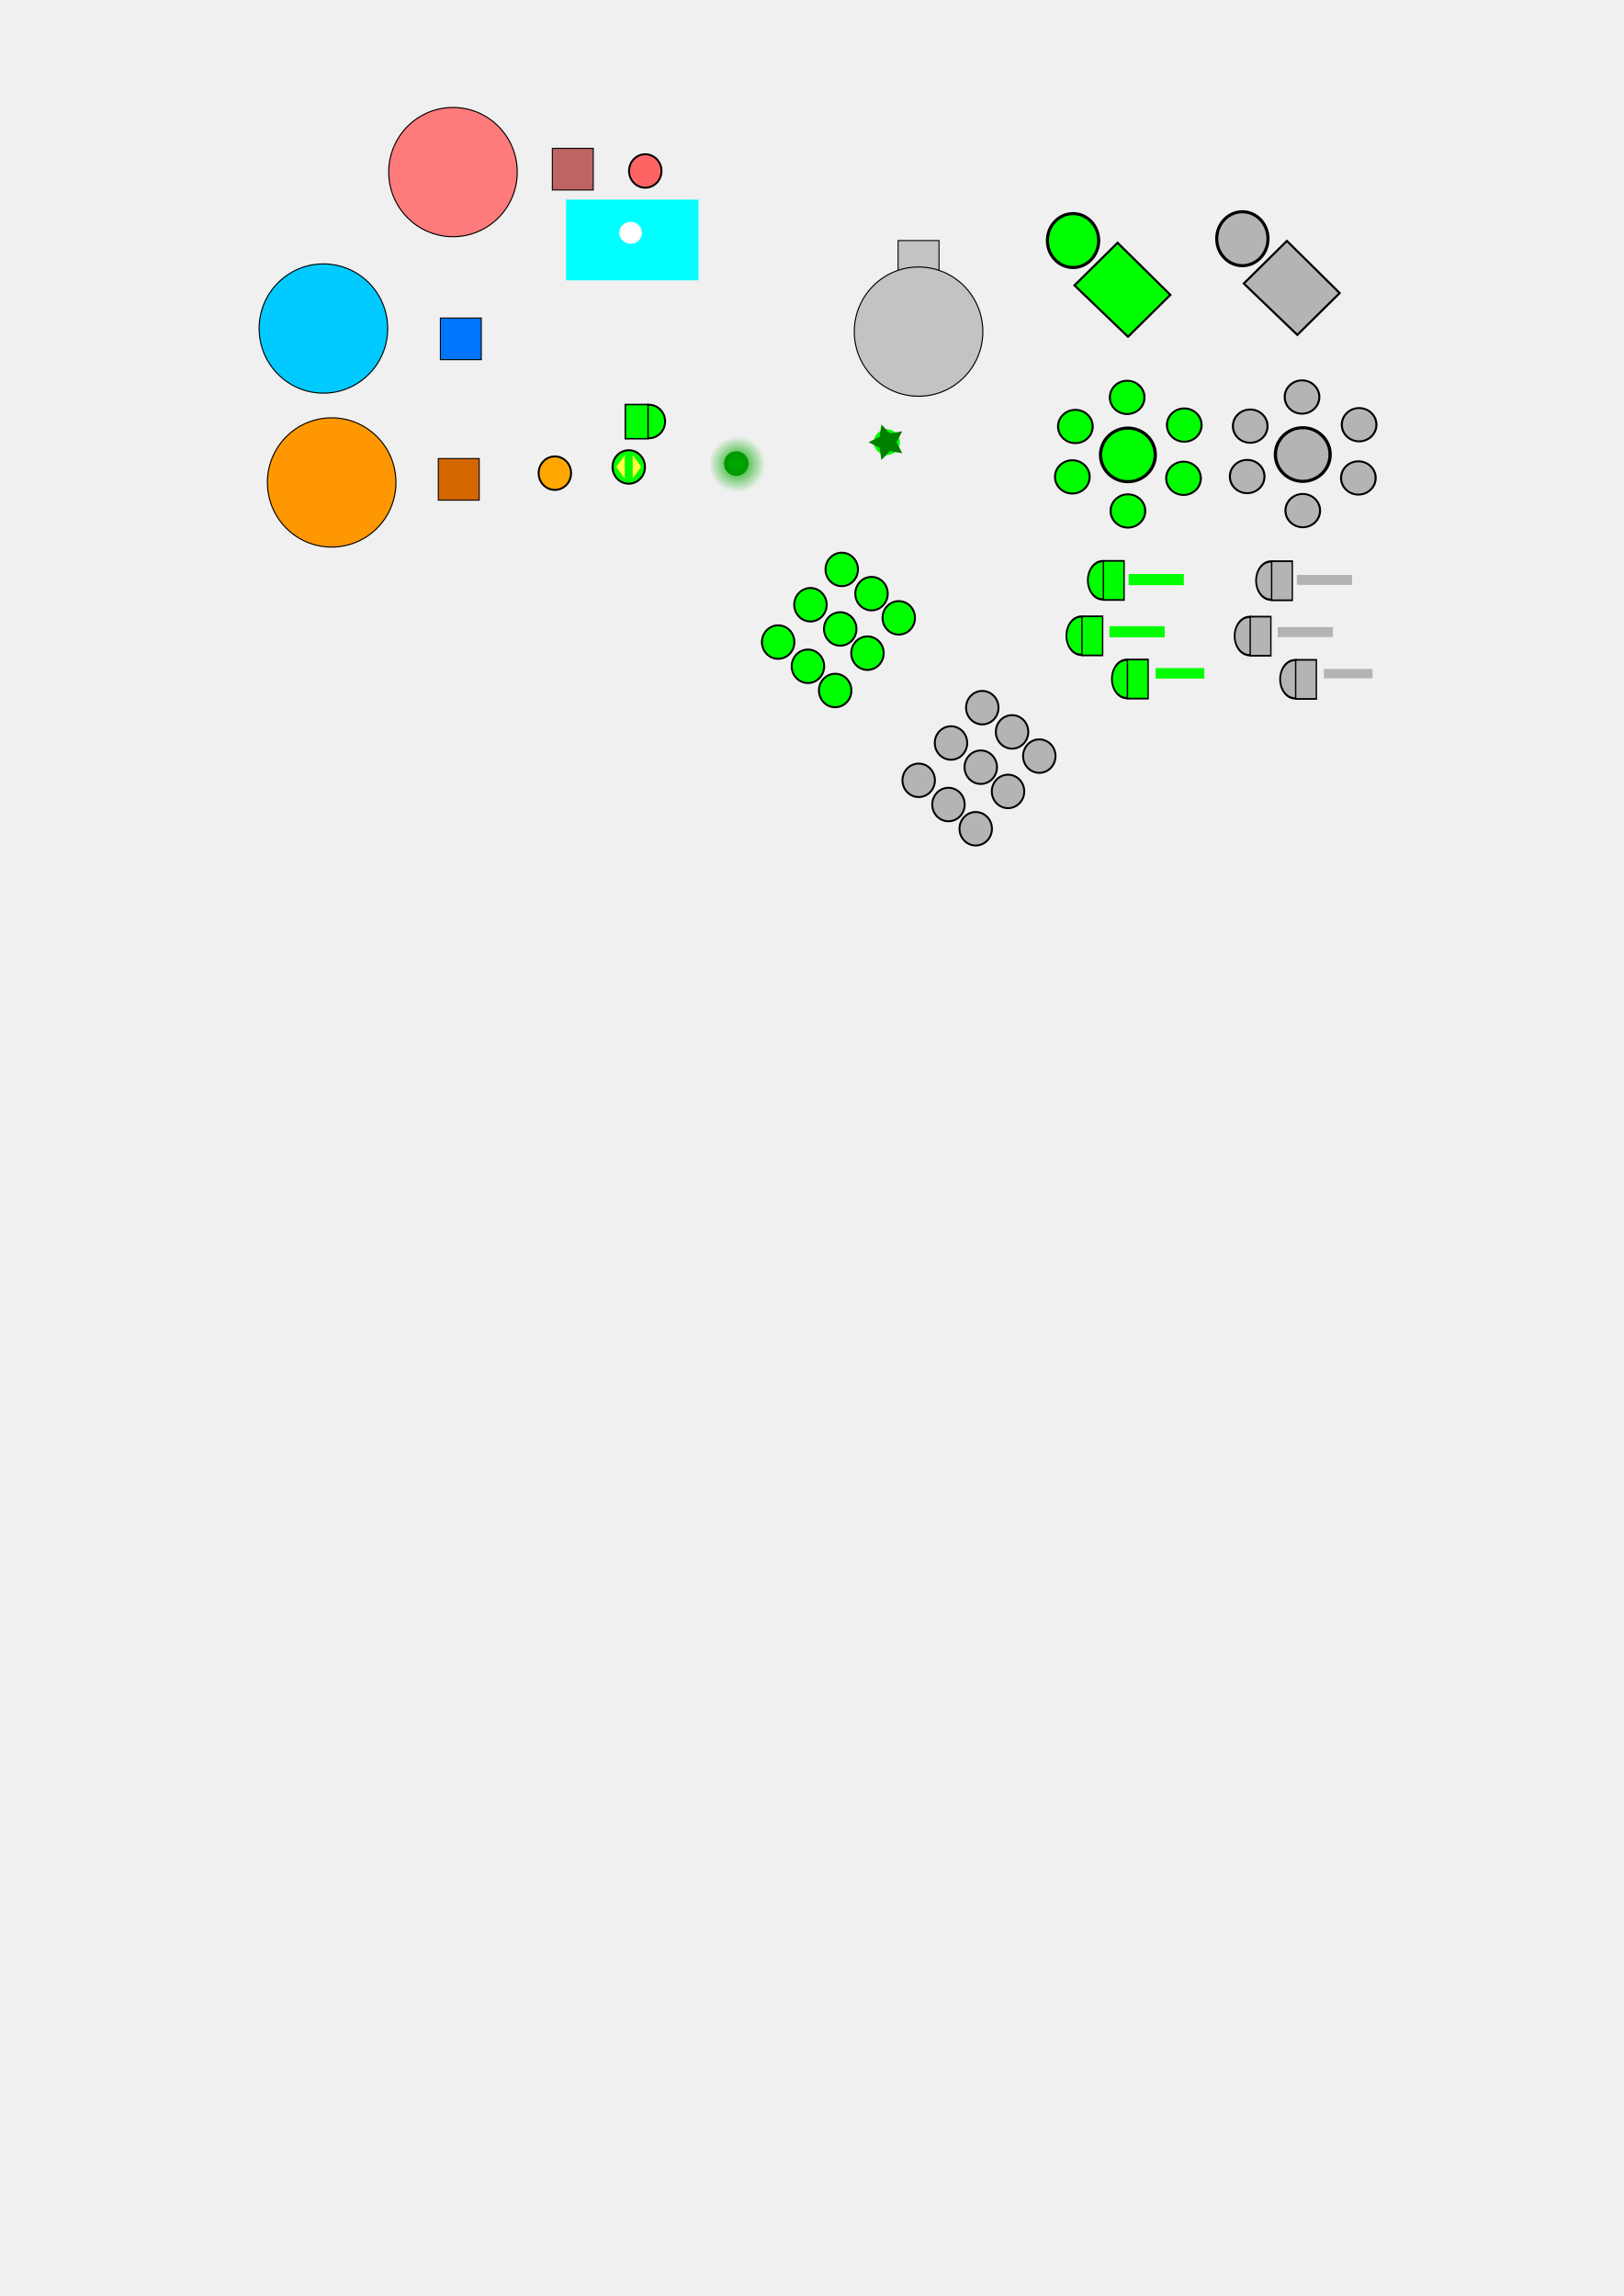
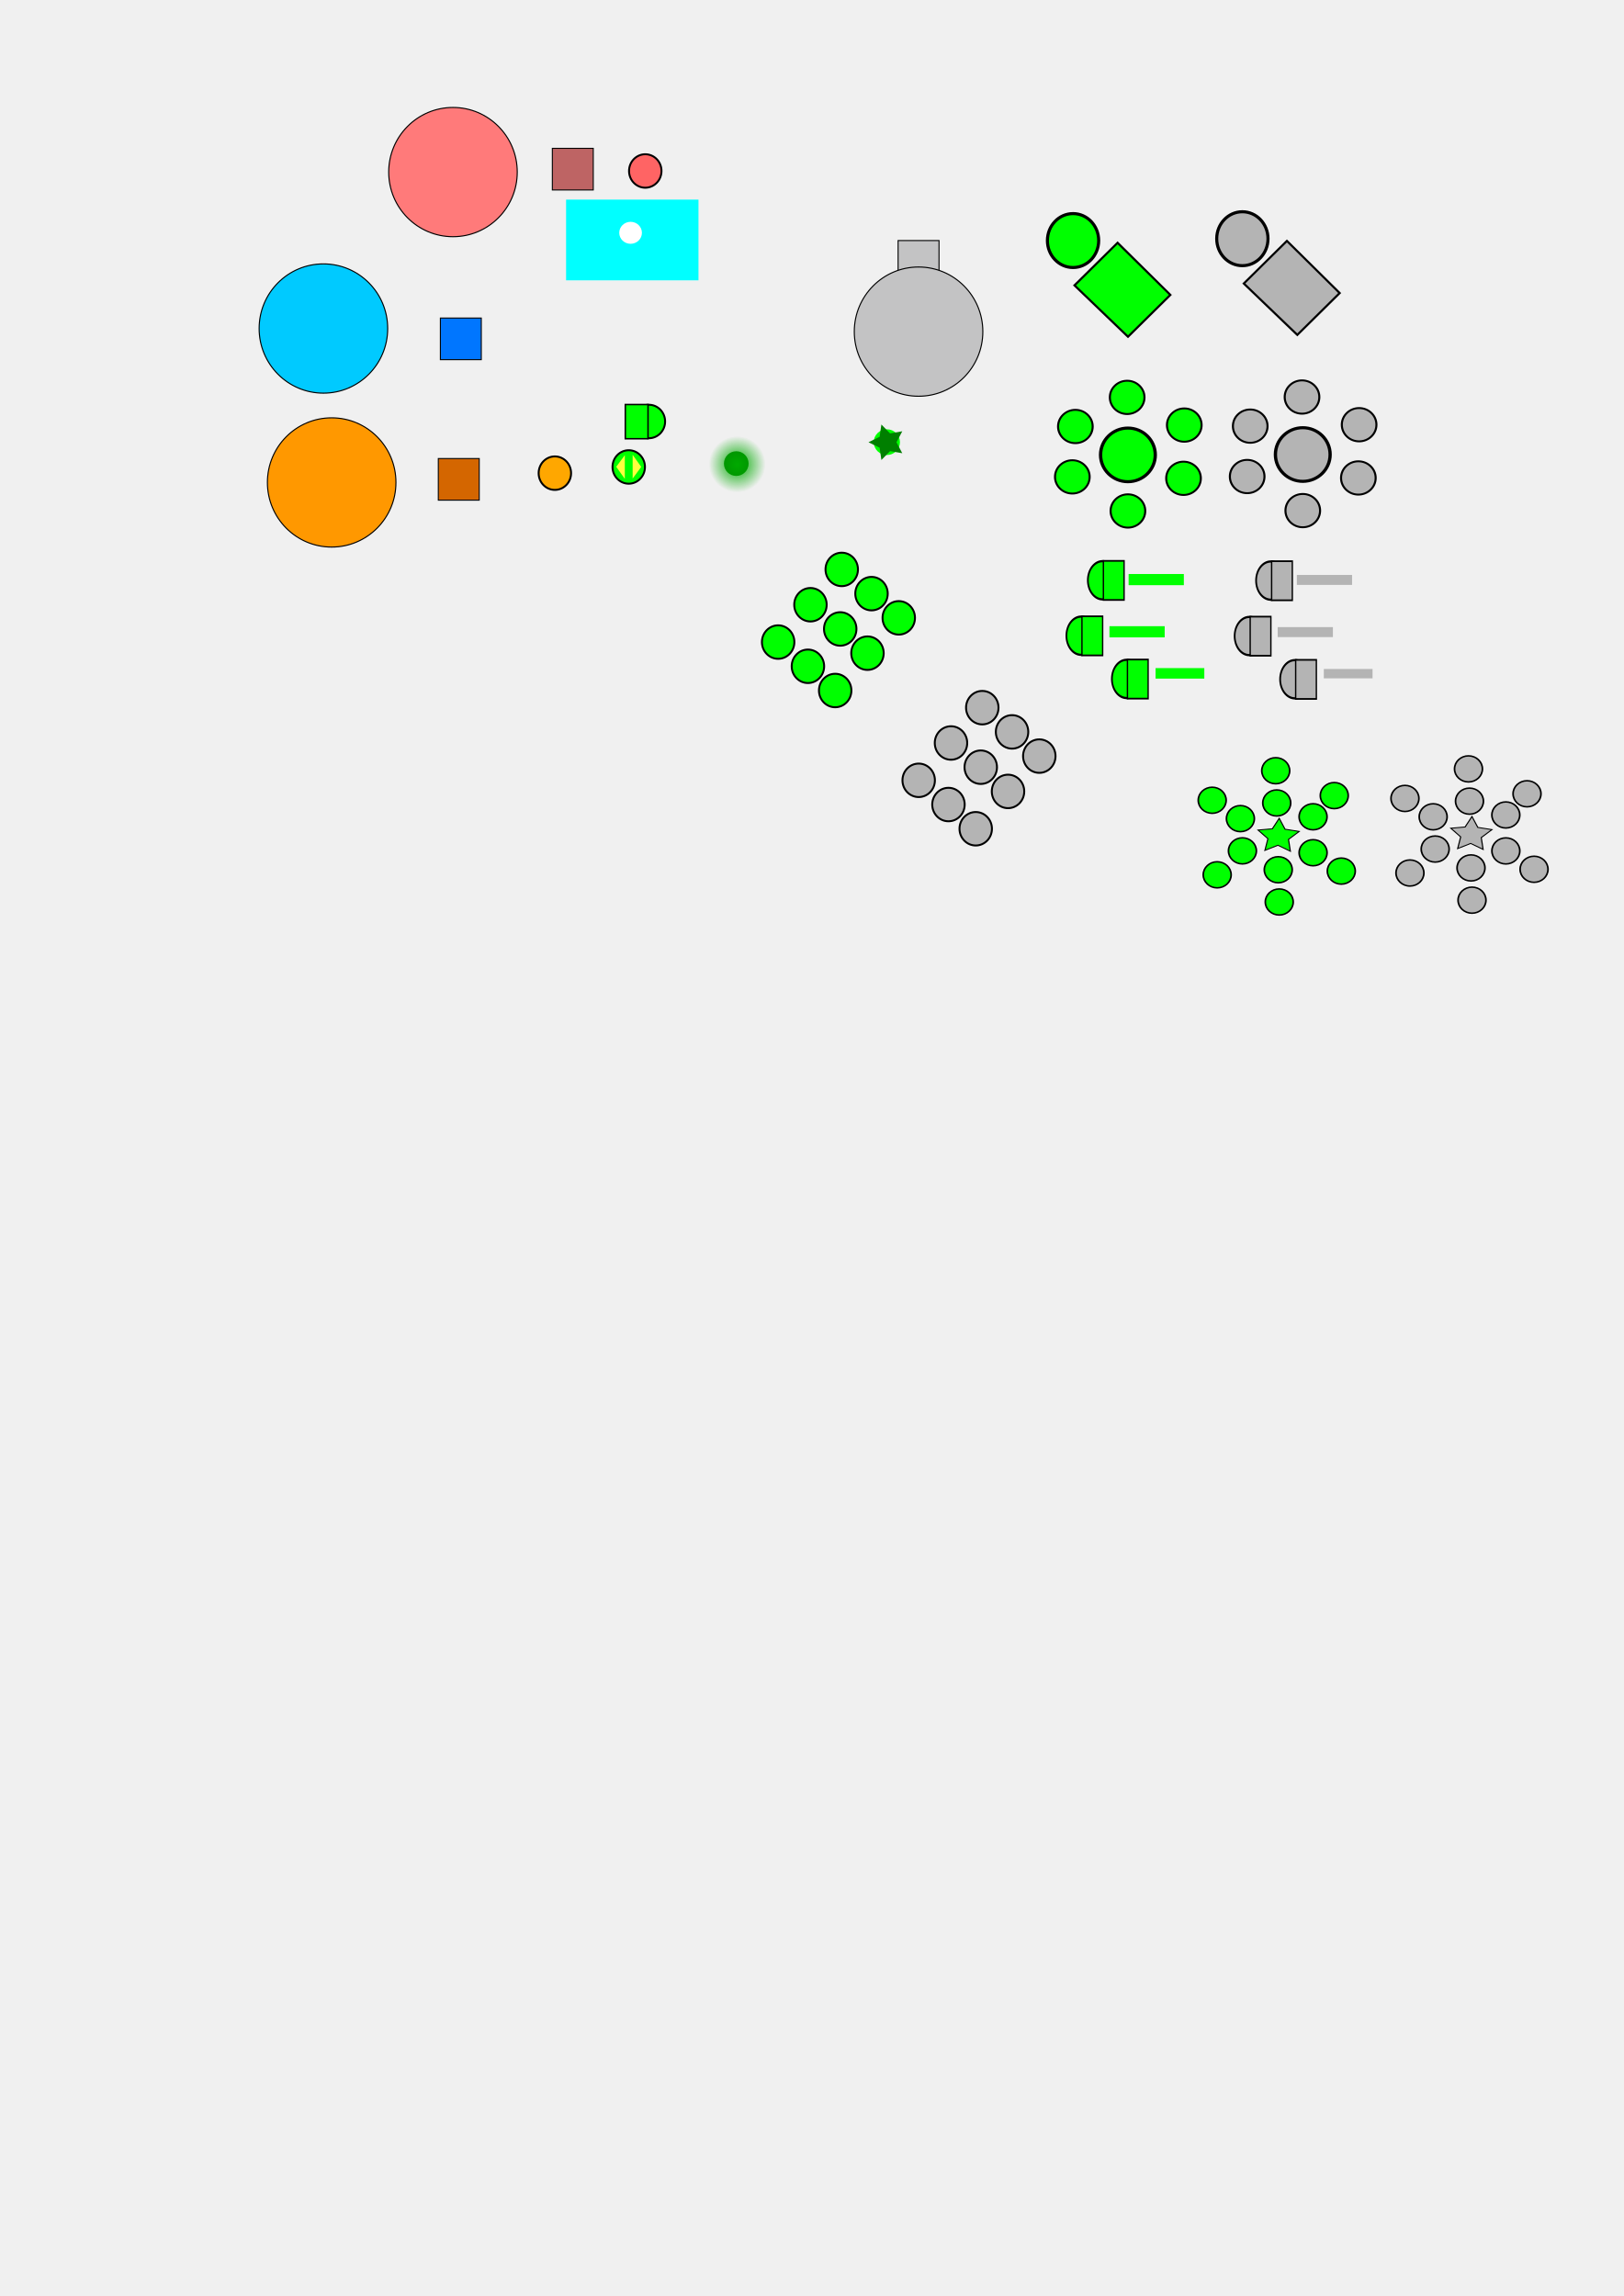
<svg xmlns="http://www.w3.org/2000/svg" xmlns:xlink="http://www.w3.org/1999/xlink" width="210mm" height="297mm" viewBox="0 0 210 297" version="1.1" id="svg8">
  <defs id="defs2">
    <linearGradient id="linearGradient918">
      <stop style="stop-color:#00aa00;stop-opacity:1;" offset="0" id="stop914" />
      <stop style="stop-color:#00aa00;stop-opacity:0;" offset="1" id="stop916" />
    </linearGradient>
    <linearGradient id="linearGradient899">
      <stop style="stop-color:#000000;stop-opacity:1;" offset="0" id="stop895" />
      <stop style="stop-color:#000000;stop-opacity:0;" offset="1" id="stop897" />
    </linearGradient>
    <radialGradient xlink:href="#linearGradient899" id="radialGradient912" gradientUnits="userSpaceOnUse" gradientTransform="matrix(1.747783,0,0,1.732627,-46.77689,-44.59297)" cx="81.264" cy="60.456" fx="81.264" fy="60.456" r="2.223" />
    <radialGradient xlink:href="#linearGradient918" id="radialGradient920" cx="98.947" cy="63.662" fx="98.947" fy="63.662" r="3.667" gradientTransform="matrix(1,0,0,0.9930514,-3.599748,-3.157384)" gradientUnits="userSpaceOnUse" />
  </defs>
  <g id="layer1">
    <ellipse style="fill:#ff7a7a;fill-opacity:1;stroke:#000000;stroke-width:0.139;stroke-miterlimit:4;stroke-dasharray:none;stroke-opacity:1" id="path4518" cx="58.586" cy="22.259" rx="8.312" ry="8.359" />
    <rect style="fill:#be6464;fill-opacity:1;stroke:#000000;stroke-width:0.133;stroke-miterlimit:4;stroke-dasharray:none;stroke-opacity:1" id="rect4524" width="5.291" height="5.385" x="71.438" y="19.188" />
    <ellipse style="fill:#ff6464;fill-rule:evenodd;stroke:#000000;stroke-width:0.25;stroke-opacity:1;fill-opacity:1" id="path163" cx="83.455" cy="22.117" rx="2.098" ry="2.165" />
    <rect style="fill:#00ffff;fill-opacity:1;stroke:none;stroke-width:0.132;stroke-miterlimit:4;stroke-dasharray:none;stroke-opacity:1" id="rect826" width="17.122" height="10.44" x="73.215" y="25.822" />
    <ellipse style="fill:#00caff;fill-opacity:1;stroke:#000000;stroke-width:0.139;stroke-miterlimit:4;stroke-dasharray:none;stroke-opacity:1" id="path4518-5" cx="41.828" cy="42.496" rx="8.312" ry="8.359" />
    <rect style="fill:#0076ff;fill-opacity:1;stroke:#000000;stroke-width:0.133;stroke-miterlimit:4;stroke-dasharray:none;stroke-opacity:1" id="rect4524-0" width="5.291" height="5.385" x="56.956" y="41.14" />
    <rect style="fill:#c3c3c4;fill-opacity:1;stroke:#000000;stroke-width:0.133;stroke-miterlimit:4;stroke-dasharray:none;stroke-opacity:1" id="rect4524-0-4" width="5.291" height="5.385" x="116.156" y="31.117" />
    <ellipse style="fill:#ff9800;fill-opacity:1;stroke:#000000;stroke-width:0.139;stroke-miterlimit:4;stroke-dasharray:none;stroke-opacity:1" id="path4518-5-4" cx="42.897" cy="62.407" rx="8.312" ry="8.359" />
    <rect style="fill:#d46600;fill-opacity:1;stroke:#000000;stroke-width:0.133;stroke-miterlimit:4;stroke-dasharray:none;stroke-opacity:1" id="rect4524-0-0" width="5.291" height="5.385" x="56.689" y="59.314" />
    <ellipse style="fill:#ffa700;fill-opacity:1;fill-rule:evenodd;stroke:#000000;stroke-width:0.25;stroke-opacity:1" id="path163-1-6" cx="71.762" cy="61.205" rx="2.098" ry="2.165" />
    <ellipse style="fill:#c3c3c4;fill-opacity:1;stroke:#000000;stroke-width:0.139;stroke-miterlimit:4;stroke-dasharray:none;stroke-opacity:1" id="path4518-5-7" cx="118.801" cy="42.897" rx="8.312" ry="8.359" />
    <g id="g1496">
      <ellipse style="fill:#00ff00;fill-opacity:1;fill-rule:evenodd;stroke:#000000;stroke-width:0.25;stroke-opacity:1" id="path163-1-3" cx="83.923" cy="54.523" rx="2.098" ry="2.165" />
      <rect style="fill:#00ff00;fill-opacity:1;stroke:#000000;stroke-width:0.193" id="rect946" width="2.939" height="4.425" x="80.874" y="52.327" />
    </g>
    <g id="g3496">
      <ellipse style="fill:#00ff00;fill-opacity:1;fill-rule:evenodd;stroke:#000000;stroke-width:0.25;stroke-opacity:1" id="path163-1-6-2" cx="81.317" cy="60.403" rx="2.098" ry="2.165" />
      <path style="fill:#ffff3e;fill-opacity:1;stroke:none;stroke-width:0.198px;stroke-linecap:butt;stroke-linejoin:miter;stroke-opacity:1" d="m 80.81,61.948 v -3.068 l -1.11,1.502 z" id="path1346" />
      <path style="fill:#ffff3e;fill-opacity:1;stroke:none;stroke-width:0.198px;stroke-linecap:butt;stroke-linejoin:miter;stroke-opacity:1" d="m 81.823,58.831 v 3.068 l 1.11,-1.502 z" id="path1346-3" />
    </g>
    <g id="g1082">
      <circle r="1.595" cy="59.968" cx="95.224" id="path163-1-6-7" style="fill:#007f00;fill-opacity:1;fill-rule:evenodd;stroke:#000000;stroke-width:0;stroke-miterlimit:4;stroke-dasharray:none;stroke-opacity:1" />
      <ellipse style="fill:url(#radialGradient920);fill-opacity:1;fill-rule:evenodd;stroke:url(#radialGradient912);stroke-width:0;stroke-miterlimit:4.1;stroke-dasharray:none;stroke-opacity:1;stroke-linecap:square;stroke-linejoin:miter;" id="path163-1-6-2-7" cx="95.347" cy="60.063" rx="3.667" ry="3.642" />
    </g>
    <g id="g1519">
      <ellipse style="fill:#00ff00;fill-opacity:1;fill-rule:evenodd;stroke:#000000;stroke-width:0;stroke-miterlimit:4;stroke-dasharray:none;stroke-opacity:1" id="path163-1-2" cx="114.7" cy="57.196" rx="1.695" ry="1.665" />
      <path style="fill:#007f00;fill-opacity:1;stroke-width:0;stroke-miterlimit:4;stroke-dasharray:none" id="path1328" transform="matrix(0.2414355,0,0,0.241251,18.16611,11.36956)" d="m 390,190 5.955,-2.939 0.955,-6.572 4.635,4.755 6.545,-1.123 L 405,190 l 3.09,5.878 -6.545,-1.123 -4.635,4.755 -0.955,-6.572 z" />
    </g>
    <g id="g1939">
      <ellipse style="fill:#00ff00;fill-opacity:1;fill-rule:evenodd;stroke:#000000;stroke-width:0.399;stroke-opacity:1" id="path163-1" cx="138.781" cy="31.117" rx="3.316" ry="3.488" />
      <path style="fill:#00ff00;fill-opacity:1;stroke:#000000;stroke-width:0.274px;stroke-linecap:butt;stroke-linejoin:miter;stroke-opacity:1" d="m 138.967,36.912 5.575,-5.508 6.825,6.743 -5.479,5.413 z" id="path1536" />
    </g>
    <g id="g6986">
      <ellipse style="fill:#b4b4b4;fill-opacity:1;fill-rule:evenodd;stroke:#000000;stroke-width:0.399;stroke-opacity:1" id="path163-1-8" cx="160.679" cy="30.878" rx="3.316" ry="3.488" />
      <path style="fill:#b4b4b4;fill-opacity:1;stroke:#000000;stroke-width:0.274px;stroke-linecap:butt;stroke-linejoin:miter;stroke-opacity:1" d="m 160.865,36.673 5.575,-5.508 6.825,6.743 -5.479,5.413 z" id="path1536-9" />
    </g>
    <g id="g7269" transform="matrix(1.067114,0,0,0.9947779,-9.153648,0.3527081)">
      <ellipse style="fill:#00ff00;fill-opacity:1;fill-rule:evenodd;stroke:#000000;stroke-width:0.399;stroke-opacity:1" id="path163-1-5" cx="145.282" cy="58.796" rx="3.316" ry="3.488" />
      <ellipse style="fill:#00ff00;fill-opacity:1;fill-rule:evenodd;stroke:#000000;stroke-width:0.25;stroke-opacity:1" id="path163-1-6-2-1" cx="145.19" cy="51.319" rx="2.098" ry="2.165" />
      <ellipse style="fill:#00ff00;fill-opacity:1;fill-rule:evenodd;stroke:#000000;stroke-width:0.25;stroke-opacity:1" id="path163-1-6-2-1-6" cx="152.112" cy="54.919" rx="2.098" ry="2.165" />
      <ellipse style="fill:#00ff00;fill-opacity:1;fill-rule:evenodd;stroke:#000000;stroke-width:0.25;stroke-opacity:1" id="path163-1-6-2-1-66" cx="152.02" cy="61.842" rx="2.098" ry="2.165" />
      <ellipse style="fill:#00ff00;fill-opacity:1;fill-rule:evenodd;stroke:#000000;stroke-width:0.25;stroke-opacity:1" id="path163-1-6-2-1-62" cx="145.282" cy="66.088" rx="2.098" ry="2.165" />
      <ellipse style="fill:#00ff00;fill-opacity:1;fill-rule:evenodd;stroke:#000000;stroke-width:0.25;stroke-opacity:1" id="path163-1-6-2-1-7" cx="138.544" cy="61.657" rx="2.098" ry="2.165" />
      <ellipse style="fill:#00ff00;fill-opacity:1;fill-rule:evenodd;stroke:#000000;stroke-width:0.25;stroke-opacity:1" id="path163-1-6-2-1-70" cx="138.913" cy="55.104" rx="2.098" ry="2.165" />
    </g>
    <g id="g7269-5" transform="matrix(1.067114,0,0,0.9947779,13.46016,0.3065563)" style="fill:#b4b4b4;fill-opacity:1">
      <ellipse style="fill:#b4b4b4;fill-opacity:1;fill-rule:evenodd;stroke:#000000;stroke-width:0.399;stroke-opacity:1" id="path163-1-5-0" cx="145.282" cy="58.796" rx="3.316" ry="3.488" />
      <ellipse style="fill:#b4b4b4;fill-opacity:1;fill-rule:evenodd;stroke:#000000;stroke-width:0.25;stroke-opacity:1" id="path163-1-6-2-1-0" cx="145.19" cy="51.319" rx="2.098" ry="2.165" />
      <ellipse style="fill:#b4b4b4;fill-opacity:1;fill-rule:evenodd;stroke:#000000;stroke-width:0.25;stroke-opacity:1" id="path163-1-6-2-1-6-3" cx="152.112" cy="54.919" rx="2.098" ry="2.165" />
      <ellipse style="fill:#b4b4b4;fill-opacity:1;fill-rule:evenodd;stroke:#000000;stroke-width:0.25;stroke-opacity:1" id="path163-1-6-2-1-66-8" cx="152.02" cy="61.842" rx="2.098" ry="2.165" />
      <ellipse style="fill:#b4b4b4;fill-opacity:1;fill-rule:evenodd;stroke:#000000;stroke-width:0.25;stroke-opacity:1" id="path163-1-6-2-1-62-7" cx="145.282" cy="66.088" rx="2.098" ry="2.165" />
      <ellipse style="fill:#b4b4b4;fill-opacity:1;fill-rule:evenodd;stroke:#000000;stroke-width:0.25;stroke-opacity:1" id="path163-1-6-2-1-7-3" cx="138.544" cy="61.657" rx="2.098" ry="2.165" />
      <ellipse style="fill:#b4b4b4;fill-opacity:1;fill-rule:evenodd;stroke:#000000;stroke-width:0.25;stroke-opacity:1" id="path163-1-6-2-1-70-4" cx="138.913" cy="55.104" rx="2.098" ry="2.165" />
    </g>
    <g id="g15995" transform="matrix(0.9104731,0,0,1.14262,12.34784,-10.34727)">
      <g id="g1496-8" transform="matrix(-1,0,0,1,223.9443,26.50117)">
        <ellipse style="fill:#00ff00;fill-opacity:1;fill-rule:evenodd;stroke:#000000;stroke-width:0.25;stroke-opacity:1" id="path163-1-3-8" cx="83.923" cy="54.523" rx="2.098" ry="2.165" />
        <rect style="fill:#00ff00;fill-opacity:1;stroke:#000000;stroke-width:0.193" id="rect946-1" width="2.939" height="4.425" x="80.874" y="52.327" />
      </g>
      <g id="g1496-8-5" transform="matrix(-1,0,0,1,226.9902,20.22468)">
        <ellipse style="fill:#00ff00;fill-opacity:1;fill-rule:evenodd;stroke:#000000;stroke-width:0.25;stroke-opacity:1" id="path163-1-3-8-7" cx="83.923" cy="54.523" rx="2.098" ry="2.165" />
        <rect style="fill:#00ff00;fill-opacity:1;stroke:#000000;stroke-width:0.193" id="rect946-1-0" width="2.939" height="4.425" x="80.874" y="52.327" />
      </g>
      <g id="g1496-8-5-9" transform="matrix(-1,0,0,1,230.4053,31.39313)">
        <ellipse style="fill:#00ff00;fill-opacity:1;fill-rule:evenodd;stroke:#000000;stroke-width:0.25;stroke-opacity:1" id="path163-1-3-8-7-9" cx="83.923" cy="54.523" rx="2.098" ry="2.165" />
        <rect style="fill:#00ff00;fill-opacity:1;stroke:#000000;stroke-width:0.193" id="rect946-1-0-0" width="2.939" height="4.425" x="80.874" y="52.327" />
      </g>
      <path style="fill:#b4b4b4;fill-opacity:1;stroke:#00ff00;stroke-width:1.265;stroke-linecap:butt;stroke-linejoin:miter;stroke-miterlimit:4;stroke-dasharray:none;stroke-opacity:1" d="m 146.759,74.672 h 7.846" id="path15659" />
      <path style="fill:#b4b4b4;fill-opacity:1;stroke:#00ff00;stroke-width:1.265;stroke-linecap:butt;stroke-linejoin:miter;stroke-miterlimit:4;stroke-dasharray:none;stroke-opacity:1" d="m 144.036,80.579 h 7.846" id="path15659-4" />
      <path style="fill:#b4b4b4;fill-opacity:1;stroke:#00ff00;stroke-width:1.188;stroke-linecap:butt;stroke-linejoin:miter;stroke-miterlimit:4;stroke-dasharray:none;stroke-opacity:1" d="m 150.589,85.286 h 6.923" id="path15659-4-1" />
    </g>
    <g id="g54208">
      <g id="g1496-8-1" transform="matrix(-0.9104731,0,0,1.14262,238.0013,19.97528)" style="fill:#b4b4b4;fill-opacity:1">
        <ellipse style="fill:#b4b4b4;fill-opacity:1;fill-rule:evenodd;stroke:#000000;stroke-width:0.25;stroke-opacity:1" id="path163-1-3-8-78" cx="83.923" cy="54.523" rx="2.098" ry="2.165" />
        <rect style="fill:#b4b4b4;fill-opacity:1;stroke:#000000;stroke-width:0.193" id="rect946-1-5" width="2.939" height="4.425" x="80.874" y="52.327" />
      </g>
      <g id="g1496-8-5-6" transform="matrix(-0.9104731,0,0,1.14262,240.7745,12.80364)" style="fill:#b4b4b4;fill-opacity:1">
        <ellipse style="fill:#b4b4b4;fill-opacity:1;fill-rule:evenodd;stroke:#000000;stroke-width:0.25;stroke-opacity:1" id="path163-1-3-8-7-6" cx="83.923" cy="54.523" rx="2.098" ry="2.165" />
        <rect style="fill:#b4b4b4;fill-opacity:1;stroke:#000000;stroke-width:0.193" id="rect946-1-0-9" width="2.939" height="4.425" x="80.874" y="52.327" />
      </g>
      <g id="g1496-8-5-9-0" transform="matrix(-0.9104731,0,0,1.14262,243.8839,25.56493)" style="fill:#b4b4b4;fill-opacity:1">
        <ellipse style="fill:#b4b4b4;fill-opacity:1;fill-rule:evenodd;stroke:#000000;stroke-width:0.25;stroke-opacity:1" id="path163-1-3-8-7-9-2" cx="83.923" cy="54.523" rx="2.098" ry="2.165" />
        <rect style="fill:#b4b4b4;fill-opacity:1;stroke:#000000;stroke-width:0.193" id="rect946-1-0-0-2" width="2.939" height="4.425" x="80.874" y="52.327" />
      </g>
      <path style="fill:#000000;fill-opacity:0;stroke:#b4b4b4;stroke-width:1.29;stroke-linecap:butt;stroke-linejoin:miter;stroke-miterlimit:4;stroke-dasharray:none;stroke-opacity:1" d="m 167.726,75.016 h 7.143" id="path15659-7" />
      <path style="fill:#00ff00;fill-opacity:1;stroke:#b4b4b4;stroke-width:1.29;stroke-linecap:butt;stroke-linejoin:miter;stroke-miterlimit:4;stroke-dasharray:none;stroke-opacity:1" d="m 165.247,81.766 h 7.143" id="path15659-4-2" />
      <path style="fill:#b4b4b4;fill-opacity:1;stroke:#b4b4b4;stroke-width:1.212;stroke-linecap:butt;stroke-linejoin:miter;stroke-miterlimit:4;stroke-dasharray:none;stroke-opacity:1" d="m 171.214,87.144 h 6.303" id="path15659-4-1-3" />
    </g>
    <g id="g991">
      <ellipse style="fill:#00ff00;fill-opacity:1;fill-rule:evenodd;stroke:#000000;stroke-width:0.25;stroke-opacity:1" id="path163-1-6-2-0" cx="100.641" cy="83.055" rx="2.098" ry="2.165" />
      <ellipse style="fill:#00ff00;fill-opacity:1;fill-rule:evenodd;stroke:#000000;stroke-width:0.25;stroke-opacity:1" id="path163-1-6-2-0-2" cx="104.819" cy="78.226" rx="2.098" ry="2.165" />
      <ellipse style="fill:#00ff00;fill-opacity:1;fill-rule:evenodd;stroke:#000000;stroke-width:0.25;stroke-opacity:1" id="path163-1-6-2-0-21" cx="108.865" cy="73.657" rx="2.098" ry="2.165" />
      <ellipse style="fill:#00ff00;fill-opacity:1;fill-rule:evenodd;stroke:#000000;stroke-width:0.25;stroke-opacity:1" id="path163-1-6-2-0-24" cx="104.492" cy="86.188" rx="2.098" ry="2.165" />
      <ellipse style="fill:#00ff00;fill-opacity:1;fill-rule:evenodd;stroke:#000000;stroke-width:0.25;stroke-opacity:1" id="path163-1-6-2-0-2-8" cx="108.669" cy="81.358" rx="2.098" ry="2.165" />
      <ellipse style="fill:#00ff00;fill-opacity:1;fill-rule:evenodd;stroke:#000000;stroke-width:0.25;stroke-opacity:1" id="path163-1-6-2-0-21-3" cx="112.716" cy="76.79" rx="2.098" ry="2.165" />
      <ellipse style="fill:#00ff00;fill-opacity:1;fill-rule:evenodd;stroke:#000000;stroke-width:0.25;stroke-opacity:1" id="path163-1-6-2-0-7" cx="108.017" cy="89.321" rx="2.098" ry="2.165" />
      <ellipse style="fill:#00ff00;fill-opacity:1;fill-rule:evenodd;stroke:#000000;stroke-width:0.25;stroke-opacity:1" id="path163-1-6-2-0-2-6" cx="112.194" cy="84.491" rx="2.098" ry="2.165" />
      <ellipse style="fill:#00ff00;fill-opacity:1;fill-rule:evenodd;stroke:#000000;stroke-width:0.25;stroke-opacity:1" id="path163-1-6-2-0-21-8" cx="116.24" cy="79.923" rx="2.098" ry="2.165" />
    </g>
    <g transform="translate(18.17682,17.88312)" id="g991-8" style="fill:#b4b4b4;fill-opacity:1">
      <ellipse style="fill:#b4b4b4;fill-opacity:1;fill-rule:evenodd;stroke:#000000;stroke-width:0.25;stroke-opacity:1" id="path163-1-6-2-0-28" cx="100.641" cy="83.055" rx="2.098" ry="2.165" />
      <ellipse style="fill:#b4b4b4;fill-opacity:1;fill-rule:evenodd;stroke:#000000;stroke-width:0.25;stroke-opacity:1" id="path163-1-6-2-0-2-69" cx="104.819" cy="78.226" rx="2.098" ry="2.165" />
      <ellipse style="fill:#b4b4b4;fill-opacity:1;fill-rule:evenodd;stroke:#000000;stroke-width:0.25;stroke-opacity:1" id="path163-1-6-2-0-21-4" cx="108.865" cy="73.657" rx="2.098" ry="2.165" />
      <ellipse style="fill:#b4b4b4;fill-opacity:1;fill-rule:evenodd;stroke:#000000;stroke-width:0.25;stroke-opacity:1" id="path163-1-6-2-0-24-4" cx="104.492" cy="86.188" rx="2.098" ry="2.165" />
      <ellipse style="fill:#b4b4b4;fill-opacity:1;fill-rule:evenodd;stroke:#000000;stroke-width:0.25;stroke-opacity:1" id="path163-1-6-2-0-2-8-5" cx="108.669" cy="81.358" rx="2.098" ry="2.165" />
      <ellipse style="fill:#b4b4b4;fill-opacity:1;fill-rule:evenodd;stroke:#000000;stroke-width:0.25;stroke-opacity:1" id="path163-1-6-2-0-21-3-0" cx="112.716" cy="76.79" rx="2.098" ry="2.165" />
      <ellipse style="fill:#b4b4b4;fill-opacity:1;fill-rule:evenodd;stroke:#000000;stroke-width:0.25;stroke-opacity:1" id="path163-1-6-2-0-7-8" cx="108.017" cy="89.321" rx="2.098" ry="2.165" />
      <ellipse style="fill:#b4b4b4;fill-opacity:1;fill-rule:evenodd;stroke:#000000;stroke-width:0.25;stroke-opacity:1" id="path163-1-6-2-0-2-6-6" cx="112.194" cy="84.491" rx="2.098" ry="2.165" />
      <ellipse style="fill:#b4b4b4;fill-opacity:1;fill-rule:evenodd;stroke:#000000;stroke-width:0.25;stroke-opacity:1" id="path163-1-6-2-0-21-8-2" cx="116.24" cy="79.923" rx="2.098" ry="2.165" />
    </g>
+     <g id="g2252" transform="matrix(1,0,0,0.912796,0,8.546778)">
+       <ellipse style="fill:#00ff00;fill-opacity:1;fill-rule:evenodd;stroke:#000000;stroke-width:0.214;stroke-opacity:1" id="path163-1-6-2-1-70-0" cx="156.778" cy="104.044" rx="1.804" ry="1.849" />
+       <ellipse style="fill:#00ff00;fill-opacity:1;fill-rule:evenodd;stroke:#000000;stroke-width:0.214;stroke-opacity:1" id="path163-1-6-2-1-70-0-0" cx="160.426" cy="106.646" rx="1.804" ry="1.849" />
+       <ellipse style="fill:#00ff00;fill-opacity:1;fill-rule:evenodd;stroke:#000000;stroke-width:0.214;stroke-opacity:1" id="path163-1-6-2-1-70-0-9" cx="169.828" cy="111.48" rx="1.804" ry="1.849" />
+       <ellipse style="fill:#00ff00;fill-opacity:1;fill-rule:evenodd;stroke:#000000;stroke-width:0.214;stroke-opacity:1" id="path163-1-6-2-1-70-0-0-4" cx="173.475" cy="114.082" rx="1.804" ry="1.849" />
+       <ellipse style="fill:#00ff00;fill-opacity:1;fill-rule:evenodd;stroke:#000000;stroke-width:0.214;stroke-opacity:1" id="path163-1-6-2-1-70-0-3" cx="164.995" cy="99.858" rx="1.804" ry="1.849" />
+       <ellipse style="fill:#00ff00;fill-opacity:1;fill-rule:evenodd;stroke:#000000;stroke-width:0.214;stroke-opacity:1" id="path163-1-6-2-1-70-0-2" cx="165.125" cy="104.427" rx="1.804" ry="1.849" />
+       <ellipse style="fill:#00ff00;fill-opacity:1;fill-rule:evenodd;stroke:#000000;stroke-width:0.214;stroke-opacity:1" id="path163-1-6-2-1-70-0-3-4" cx="165.321" cy="113.891" rx="1.804" ry="1.849" />
+       <ellipse style="fill:#00ff00;fill-opacity:1;fill-rule:evenodd;stroke:#000000;stroke-width:0.214;stroke-opacity:1" id="path163-1-6-2-1-70-0-2-6" cx="165.451" cy="118.459" rx="1.804" ry="1.849" />
+       <ellipse style="fill:#00ff00;fill-opacity:1;fill-rule:evenodd;stroke:#000000;stroke-width:0.214;stroke-opacity:1" id="path163-1-6-2-1-70-0-8" cx="172.566" cy="103.383" rx="1.804" ry="1.849" />
+       <ellipse style="fill:#00ff00;fill-opacity:1;fill-rule:evenodd;stroke:#000000;stroke-width:0.214;stroke-opacity:1" id="path163-1-6-2-1-70-0-6" cx="169.824" cy="106.385" rx="1.804" ry="1.849" />
+       <ellipse style="fill:#00ff00;fill-opacity:1;fill-rule:evenodd;stroke:#000000;stroke-width:0.214;stroke-opacity:1" id="path163-1-6-2-1-70-0-6-6" cx="160.687" cy="111.215" rx="1.804" ry="1.849" />
+       <ellipse style="fill:#00ff00;fill-opacity:1;fill-rule:evenodd;stroke:#000000;stroke-width:0.214;stroke-opacity:1" id="path163-1-6-2-1-70-0-6-9" cx="157.424" cy="114.609" rx="1.804" ry="1.849" />
+       <path style="fill:#00ff00;stroke:#000000;stroke-width:0.756;stroke-miterlimit:4;stroke-dasharray:none;stroke-opacity:1" id="path1871" d="m 687.738,379.39 -8.18,-4.731 -8.535,4.057 1.972,-9.242 -6.496,-6.864 9.399,-0.981 4.52,-8.299 3.837,8.636 9.289,1.735 -7.027,6.318 z" transform="matrix(0.1967923,0,0,0.1790245,31.54558,43.34837)" />
+     </g>
+     <g id="g2252-5" transform="matrix(1,0,0,0.912796,24.93005,8.311647)" style="fill:#b4b4b4;fill-opacity:1">
+       <ellipse style="fill:#b4b4b4;fill-opacity:1;fill-rule:evenodd;stroke:#000000;stroke-width:0.214;stroke-opacity:1" id="path163-1-6-2-1-70-0-04" cx="156.778" cy="104.044" rx="1.804" ry="1.849" />
+       <ellipse style="fill:#b4b4b4;fill-opacity:1;fill-rule:evenodd;stroke:#000000;stroke-width:0.214;stroke-opacity:1" id="path163-1-6-2-1-70-0-0-2" cx="160.426" cy="106.646" rx="1.804" ry="1.849" />
+       <ellipse style="fill:#b4b4b4;fill-opacity:1;fill-rule:evenodd;stroke:#000000;stroke-width:0.214;stroke-opacity:1" id="path163-1-6-2-1-70-0-9-6" cx="169.828" cy="111.48" rx="1.804" ry="1.849" />
+       <ellipse style="fill:#b4b4b4;fill-opacity:1;fill-rule:evenodd;stroke:#000000;stroke-width:0.214;stroke-opacity:1" id="path163-1-6-2-1-70-0-0-4-4" cx="173.475" cy="114.082" rx="1.804" ry="1.849" />
+       <ellipse style="fill:#b4b4b4;fill-opacity:1;fill-rule:evenodd;stroke:#000000;stroke-width:0.214;stroke-opacity:1" id="path163-1-6-2-1-70-0-3-5" cx="164.995" cy="99.858" rx="1.804" ry="1.849" />
+       <ellipse style="fill:#b4b4b4;fill-opacity:1;fill-rule:evenodd;stroke:#000000;stroke-width:0.214;stroke-opacity:1" id="path163-1-6-2-1-70-0-2-4" cx="165.125" cy="104.427" rx="1.804" ry="1.849" />
+       <ellipse style="fill:#b4b4b4;fill-opacity:1;fill-rule:evenodd;stroke:#000000;stroke-width:0.214;stroke-opacity:1" id="path163-1-6-2-1-70-0-3-4-4" cx="165.321" cy="113.891" rx="1.804" ry="1.849" />
+       <ellipse style="fill:#b4b4b4;fill-opacity:1;fill-rule:evenodd;stroke:#000000;stroke-width:0.214;stroke-opacity:1" id="path163-1-6-2-1-70-0-2-6-5" cx="165.451" cy="118.459" rx="1.804" ry="1.849" />
+       <ellipse style="fill:#b4b4b4;fill-opacity:1;fill-rule:evenodd;stroke:#000000;stroke-width:0.214;stroke-opacity:1" id="path163-1-6-2-1-70-0-8-3" cx="172.566" cy="103.383" rx="1.804" ry="1.849" />
+       <ellipse style="fill:#b4b4b4;fill-opacity:1;fill-rule:evenodd;stroke:#000000;stroke-width:0.214;stroke-opacity:1" id="path163-1-6-2-1-70-0-6-5" cx="169.824" cy="106.385" rx="1.804" ry="1.849" />
+       <ellipse style="fill:#b4b4b4;fill-opacity:1;fill-rule:evenodd;stroke:#000000;stroke-width:0.214;stroke-opacity:1" id="path163-1-6-2-1-70-0-6-6-1" cx="160.687" cy="111.215" rx="1.804" ry="1.849" />
+       <ellipse style="fill:#b4b4b4;fill-opacity:1;fill-rule:evenodd;stroke:#000000;stroke-width:0.214;stroke-opacity:1" id="path163-1-6-2-1-70-0-6-9-2" cx="157.424" cy="114.609" rx="1.804" ry="1.849" />
+       <path style="fill:#b4b4b4;stroke:#000000;stroke-width:0.756;stroke-miterlimit:4;stroke-dasharray:none;stroke-opacity:1;fill-opacity:1" id="path1871-3" transform="matrix(0.1967923,0,0,0.1790245,31.54558,43.34837)" d="m 687.738,379.39 -8.18,-4.731 -8.535,4.057 1.972,-9.242 -6.496,-6.864 9.399,-0.981 4.52,-8.299 3.837,8.636 9.289,1.735 -7.027,6.318 z" />
+     </g>
  </g>
  <g id="layer2">
    <ellipse style="fill:#ffffff;fill-opacity:1;stroke:none;stroke-width:0.058;stroke-miterlimit:4;stroke-dasharray:none;stroke-opacity:1" id="path824" cx="81.556" cy="30.115" rx="1.467" ry="1.422" />
  </g>
</svg>
